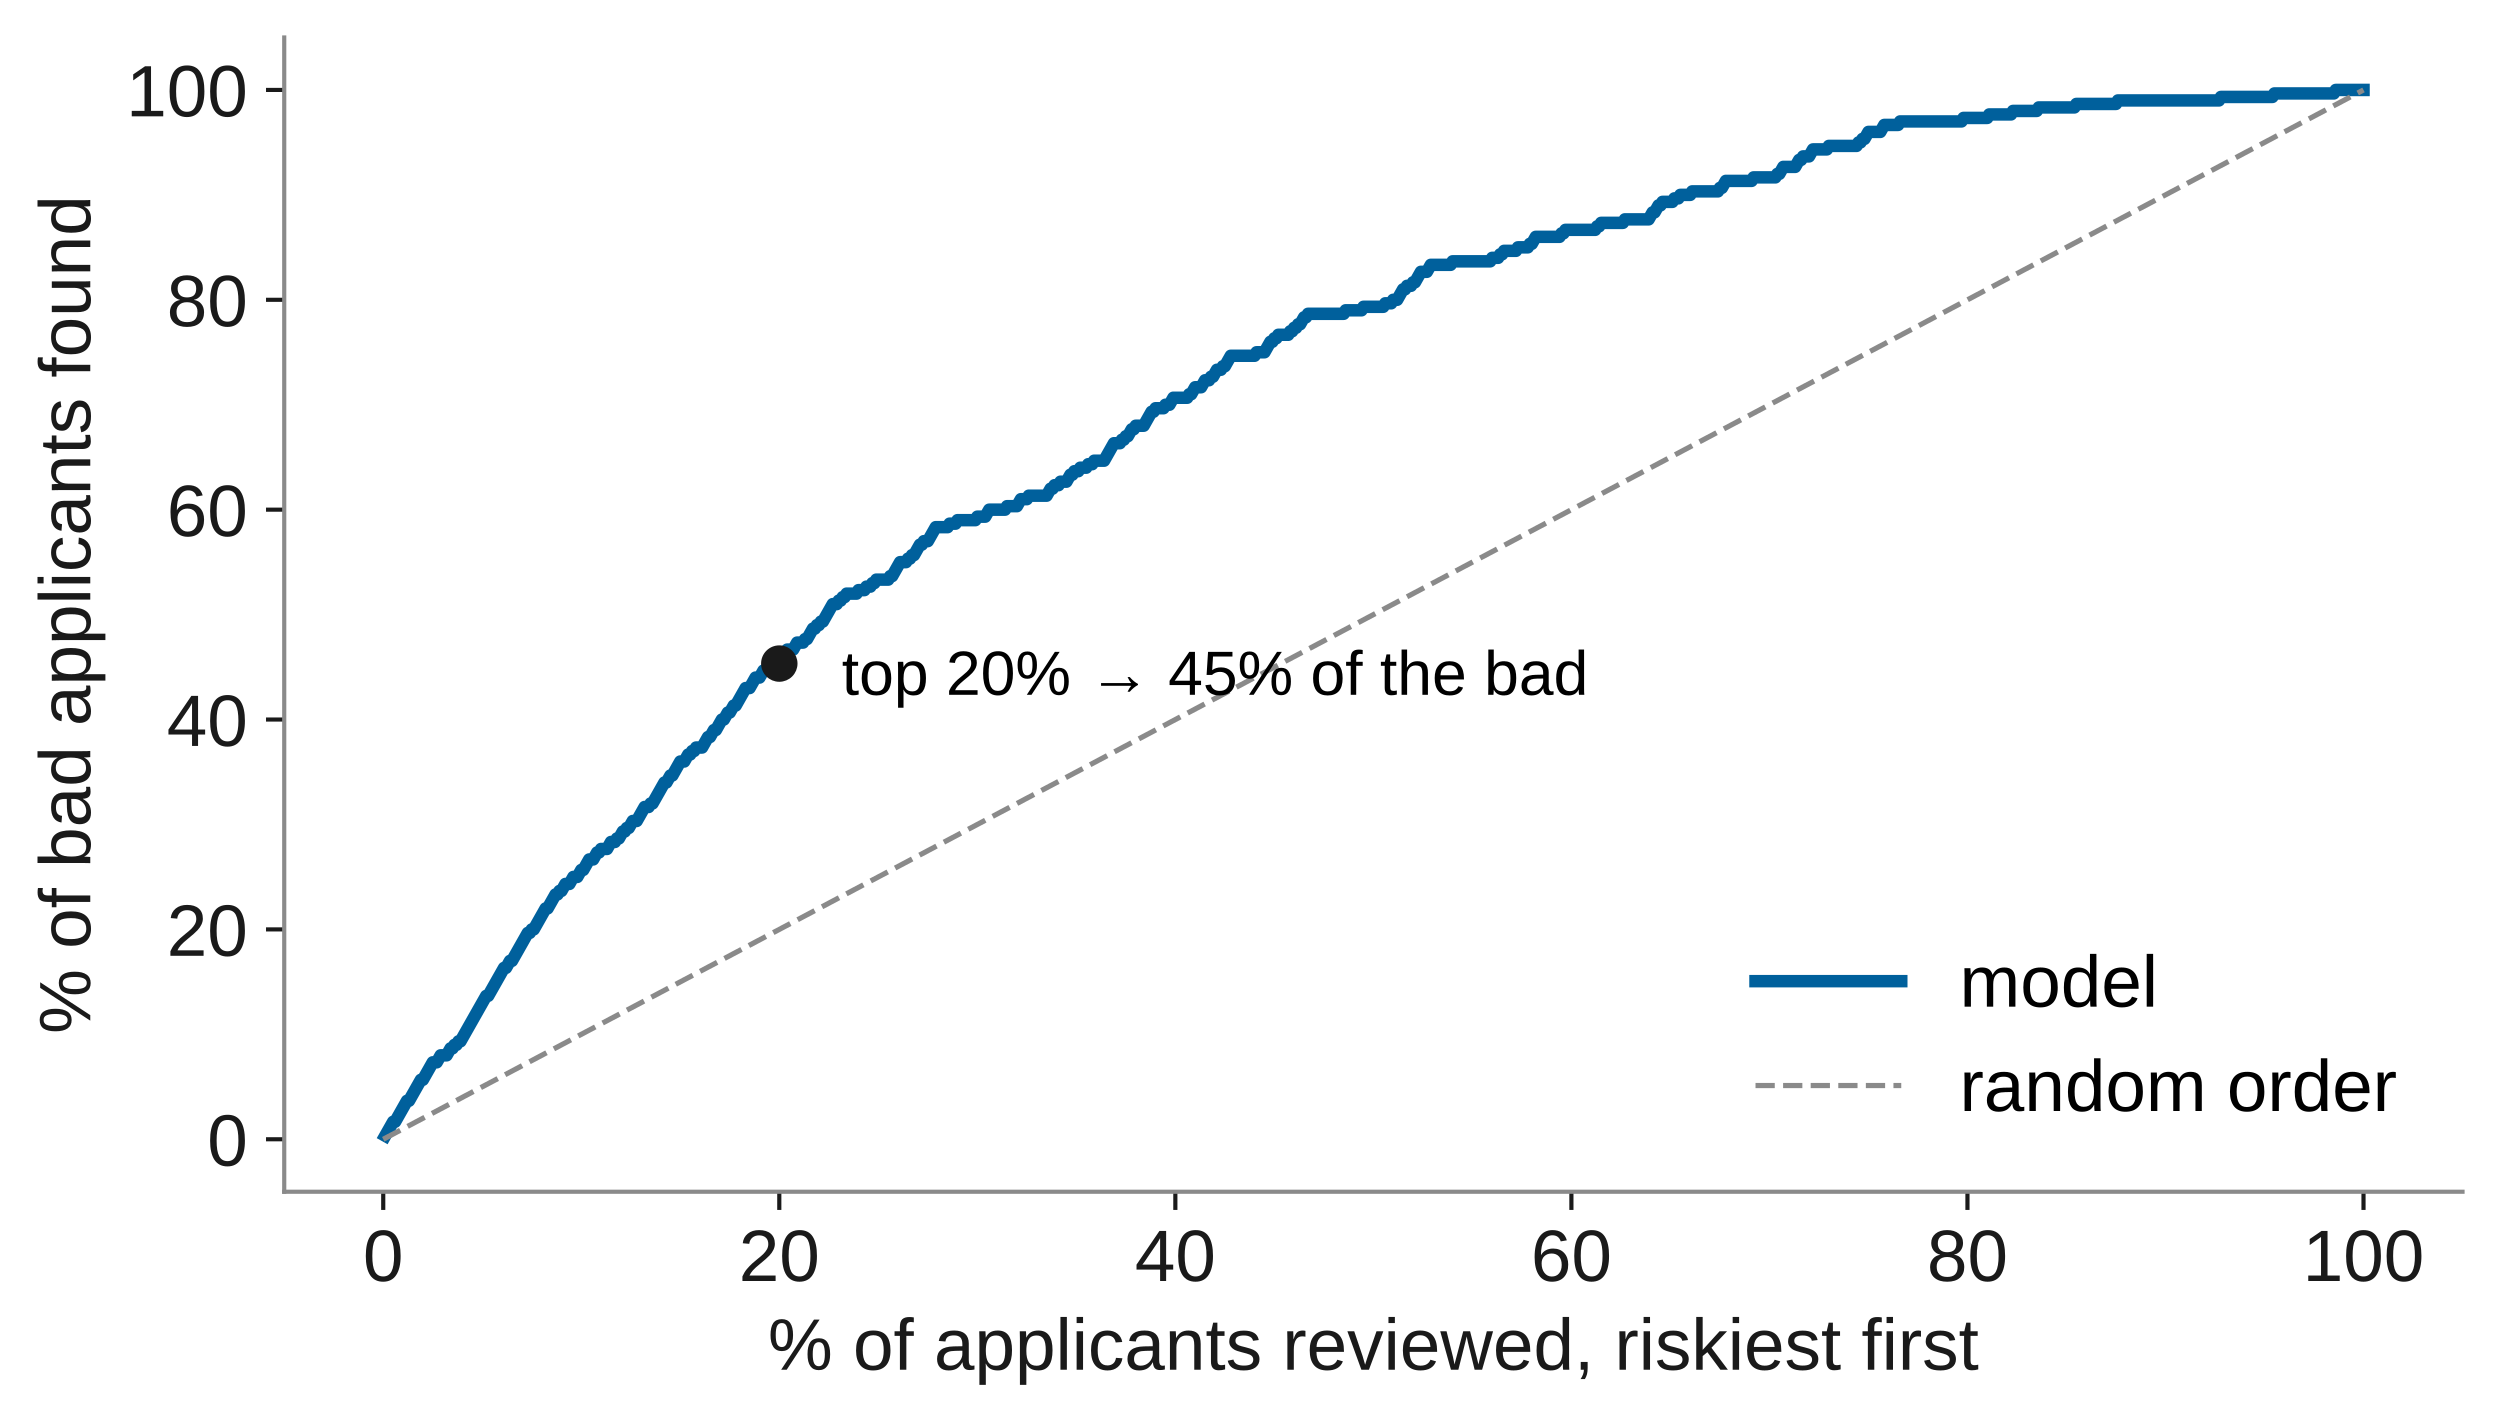
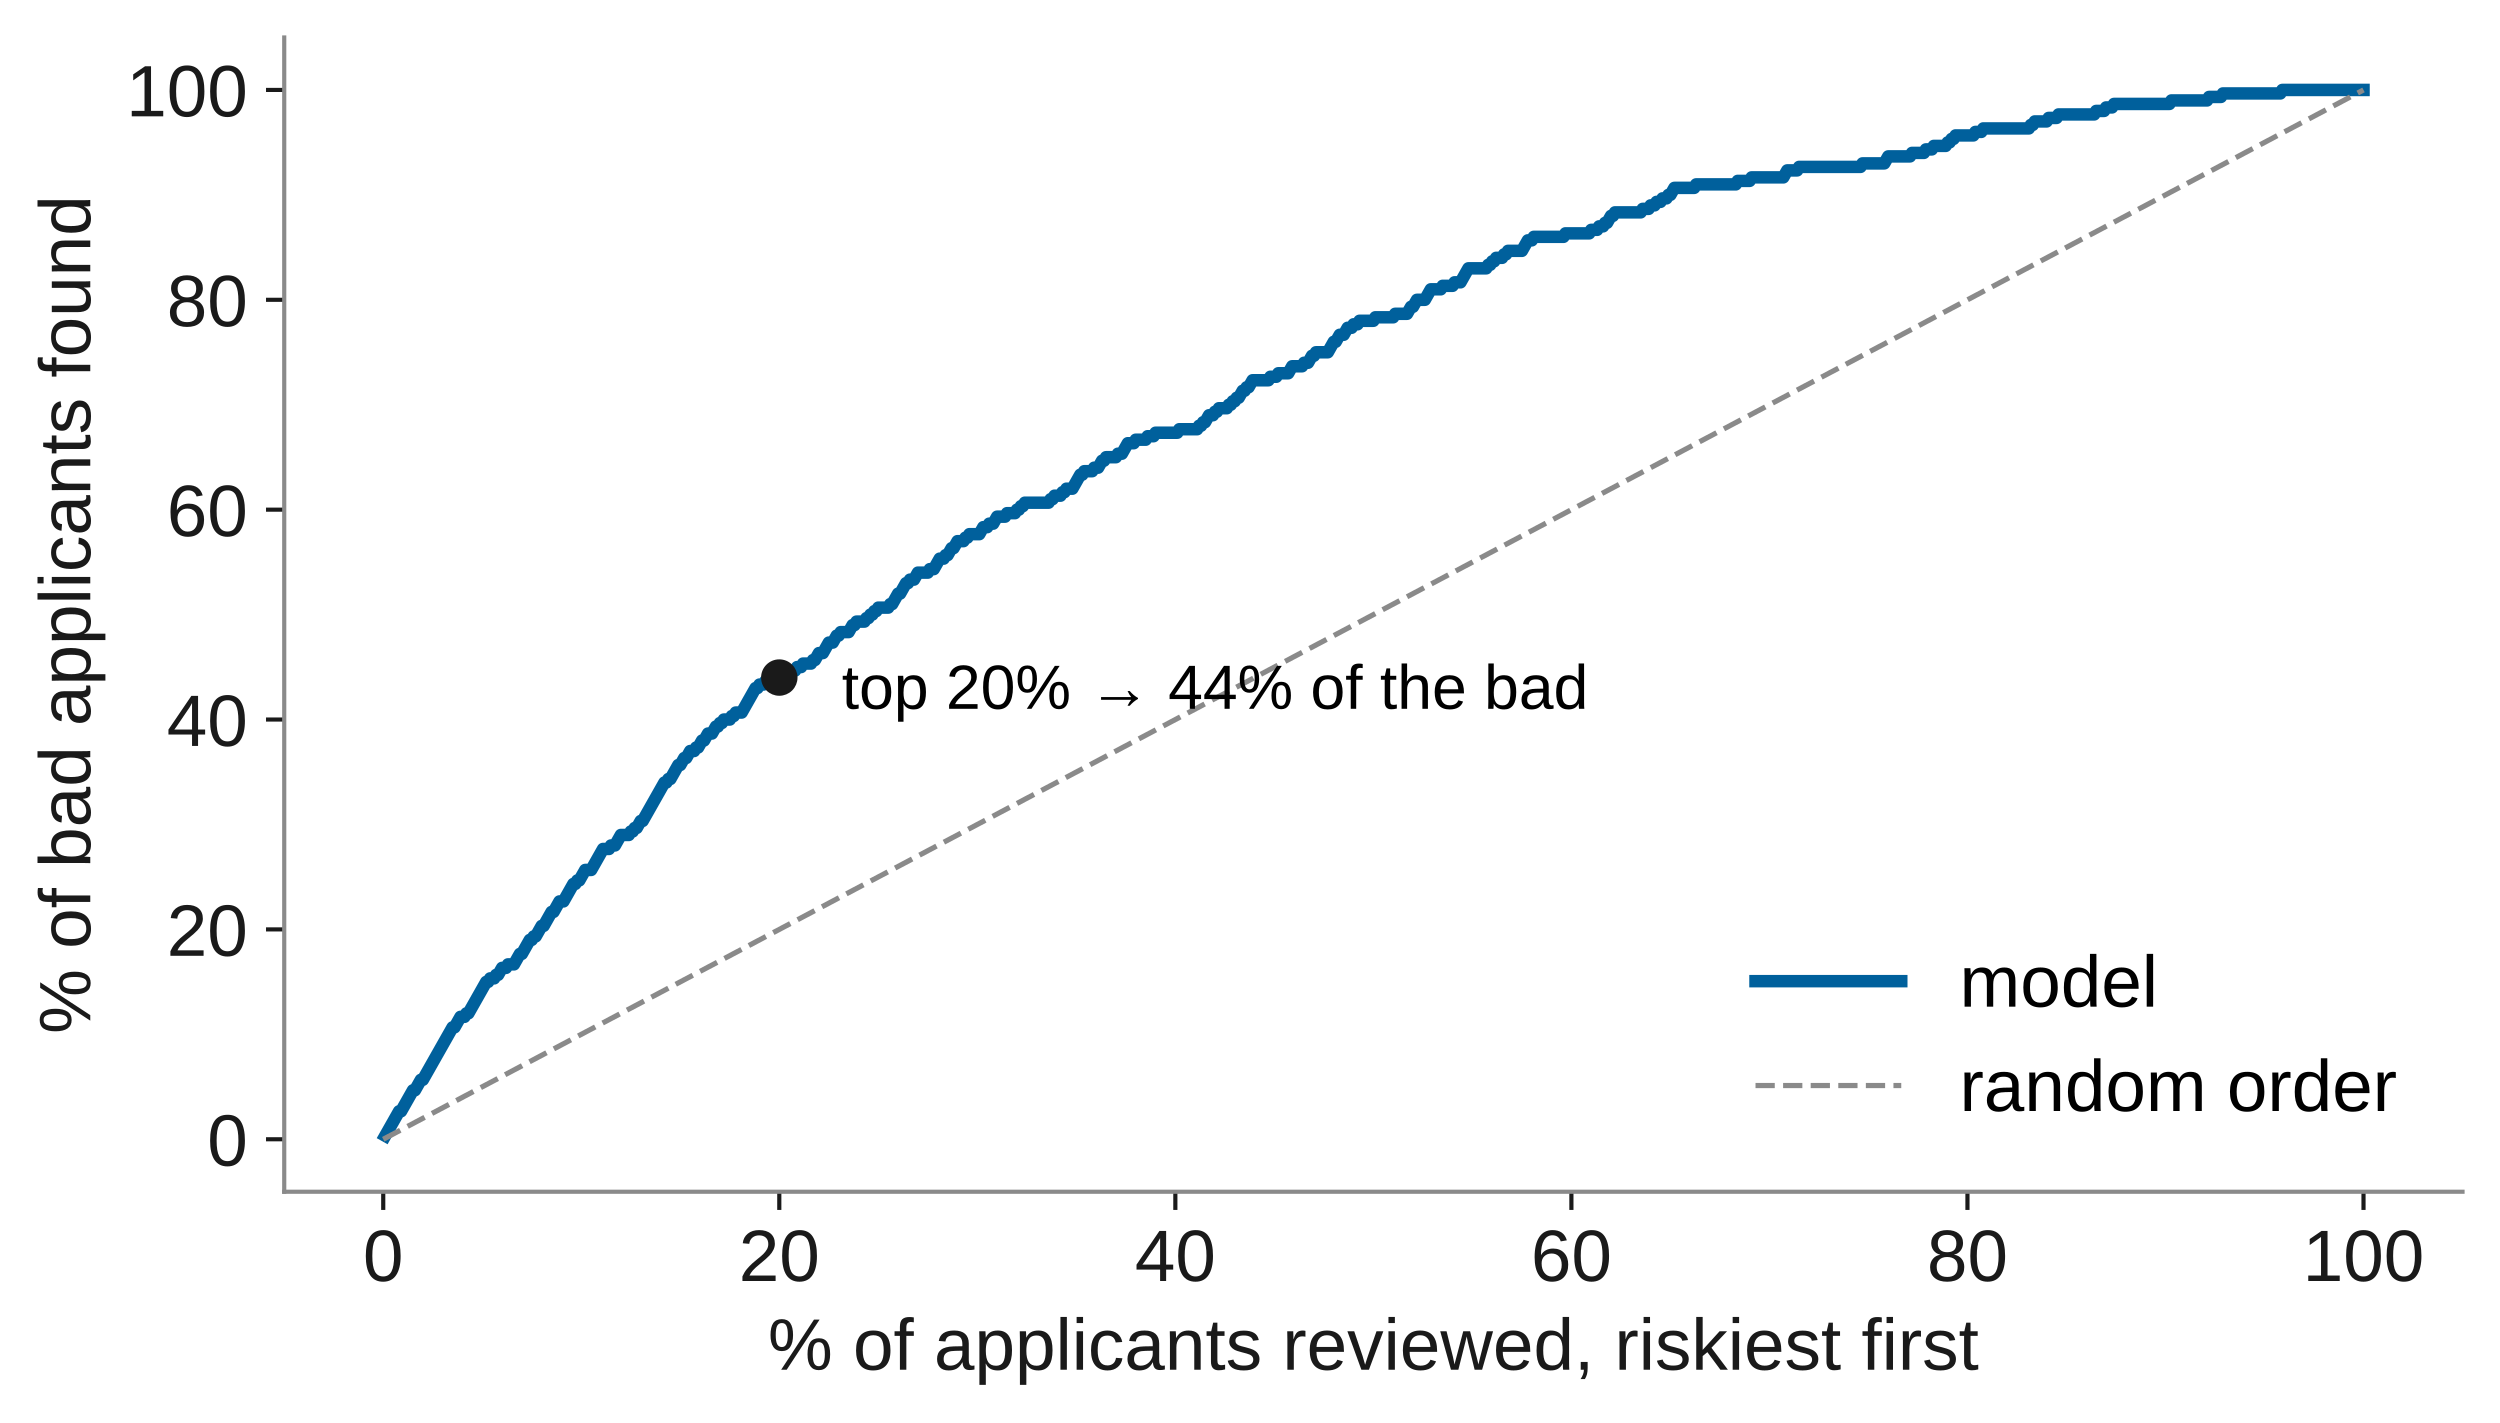
<svg xmlns="http://www.w3.org/2000/svg" xmlns:xlink="http://www.w3.org/1999/xlink" width="480.307pt" height="273.261pt" viewBox="0 0 480.307 273.261" version="1.1">
  <defs>
    <style type="text/css">*{stroke-linejoin: round; stroke-linecap: butt}</style>
  </defs>
  <g id="figure_1">
    <g id="patch_1">
      <path d="M 0 273.261  L 480.307 273.261  L 480.307 0  L 0 0  L 0 273.261  z " style="fill: none" />
    </g>
    <g id="axes_1">
      <g id="patch_2">
        <path d="M 54.607 228.96  L 473.107 228.96  L 473.107 7.2  L 54.607 7.2  L 54.607 228.96  z " style="fill: none" />
      </g>
      <g id="matplotlib.axis_1">
        <g id="xtick_1">
          <g id="line2d_1">
            <defs>
-               <path id="m9b3b1b7a77" d="M 0 0  L 0 3.5  " style="stroke: #1a1a1a; stroke-width: 0.8" />
+               <path id="m2d9090ad83" d="M 0 0  L 0 3.5  " style="stroke: #1a1a1a; stroke-width: 0.8" />
            </defs>
            <g>
-               <use xlink:href="#m9b3b1b7a77" x="73.629" y="228.96" style="fill: #1a1a1a; stroke: #1a1a1a; stroke-width: 0.8" />
+               <use xlink:href="#m2d9090ad83" x="73.629" y="228.96" style="fill: #1a1a1a; stroke: #1a1a1a; stroke-width: 0.8" />
            </g>
          </g>
          <g id="text_1">
            <text style="fill: #1a1a1a; font: 14px 'Arimo', 'Liberation Sans', 'Arial', 'DejaVu Sans', sans-serif; text-anchor: middle" x="73.629" y="246.106" transform="rotate(-0 73.62929 246.1056)">0</text>
          </g>
        </g>
        <g id="xtick_2">
          <g id="line2d_2">
            <g>
-               <use xlink:href="#m9b3b1b7a77" x="149.72" y="228.96" style="fill: #1a1a1a; stroke: #1a1a1a; stroke-width: 0.8" />
+               <use xlink:href="#m2d9090ad83" x="149.72" y="228.96" style="fill: #1a1a1a; stroke: #1a1a1a; stroke-width: 0.8" />
            </g>
          </g>
          <g id="text_2">
            <text style="fill: #1a1a1a; font: 14px 'Arimo', 'Liberation Sans', 'Arial', 'DejaVu Sans', sans-serif; text-anchor: middle" x="149.72" y="246.106" transform="rotate(-0 149.7202 246.1056)">20</text>
          </g>
        </g>
        <g id="xtick_3">
          <g id="line2d_3">
            <g>
-               <use xlink:href="#m9b3b1b7a77" x="225.811" y="228.96" style="fill: #1a1a1a; stroke: #1a1a1a; stroke-width: 0.8" />
+               <use xlink:href="#m2d9090ad83" x="225.811" y="228.96" style="fill: #1a1a1a; stroke: #1a1a1a; stroke-width: 0.8" />
            </g>
          </g>
          <g id="text_3">
            <text style="fill: #1a1a1a; font: 14px 'Arimo', 'Liberation Sans', 'Arial', 'DejaVu Sans', sans-serif; text-anchor: middle" x="225.811" y="246.106" transform="rotate(-0 225.8111 246.1056)">40</text>
          </g>
        </g>
        <g id="xtick_4">
          <g id="line2d_4">
            <g>
-               <use xlink:href="#m9b3b1b7a77" x="301.902" y="228.96" style="fill: #1a1a1a; stroke: #1a1a1a; stroke-width: 0.8" />
+               <use xlink:href="#m2d9090ad83" x="301.902" y="228.96" style="fill: #1a1a1a; stroke: #1a1a1a; stroke-width: 0.8" />
            </g>
          </g>
          <g id="text_4">
            <text style="fill: #1a1a1a; font: 14px 'Arimo', 'Liberation Sans', 'Arial', 'DejaVu Sans', sans-serif; text-anchor: middle" x="301.902" y="246.106" transform="rotate(-0 301.902 246.1056)">60</text>
          </g>
        </g>
        <g id="xtick_5">
          <g id="line2d_5">
            <g>
-               <use xlink:href="#m9b3b1b7a77" x="377.993" y="228.96" style="fill: #1a1a1a; stroke: #1a1a1a; stroke-width: 0.8" />
+               <use xlink:href="#m2d9090ad83" x="377.993" y="228.96" style="fill: #1a1a1a; stroke: #1a1a1a; stroke-width: 0.8" />
            </g>
          </g>
          <g id="text_5">
            <text style="fill: #1a1a1a; font: 14px 'Arimo', 'Liberation Sans', 'Arial', 'DejaVu Sans', sans-serif; text-anchor: middle" x="377.993" y="246.106" transform="rotate(-0 377.9929 246.1056)">80</text>
          </g>
        </g>
        <g id="xtick_6">
          <g id="line2d_6">
            <g>
-               <use xlink:href="#m9b3b1b7a77" x="454.084" y="228.96" style="fill: #1a1a1a; stroke: #1a1a1a; stroke-width: 0.8" />
+               <use xlink:href="#m2d9090ad83" x="454.084" y="228.96" style="fill: #1a1a1a; stroke: #1a1a1a; stroke-width: 0.8" />
            </g>
          </g>
          <g id="text_6">
            <text style="fill: #1a1a1a; font: 14px 'Arimo', 'Liberation Sans', 'Arial', 'DejaVu Sans', sans-serif; text-anchor: middle" x="454.084" y="246.106" transform="rotate(-0 454.0838 246.1056)">100</text>
          </g>
        </g>
        <g id="text_7">
          <text style="fill: #1a1a1a; font: 14px 'Arimo', 'Liberation Sans', 'Arial', 'DejaVu Sans', sans-serif; text-anchor: middle" x="263.857" y="263.156" transform="rotate(-0 263.8566 263.1562)">% of applicants reviewed, riskiest first</text>
        </g>
      </g>
      <g id="matplotlib.axis_2">
        <g id="ytick_1">
          <g id="line2d_7">
            <defs>
-               <path id="mfb8b06db43" d="M 0 0  L -3.5 0  " style="stroke: #1a1a1a; stroke-width: 0.8" />
+               <path id="mb01ae9fd6b" d="M 0 0  L -3.5 0  " style="stroke: #1a1a1a; stroke-width: 0.8" />
            </defs>
            <g>
-               <use xlink:href="#mfb8b06db43" x="54.607" y="218.88" style="fill: #1a1a1a; stroke: #1a1a1a; stroke-width: 0.8" />
+               <use xlink:href="#mb01ae9fd6b" x="54.607" y="218.88" style="fill: #1a1a1a; stroke: #1a1a1a; stroke-width: 0.8" />
            </g>
          </g>
          <g id="text_8">
            <text style="fill: #1a1a1a; font: 14px 'Arimo', 'Liberation Sans', 'Arial', 'DejaVu Sans', sans-serif; text-anchor: end" x="47.607" y="223.953" transform="rotate(-0 47.60656 223.9528)">0</text>
          </g>
        </g>
        <g id="ytick_2">
          <g id="line2d_8">
            <g>
-               <use xlink:href="#mfb8b06db43" x="54.607" y="178.56" style="fill: #1a1a1a; stroke: #1a1a1a; stroke-width: 0.8" />
+               <use xlink:href="#mb01ae9fd6b" x="54.607" y="178.56" style="fill: #1a1a1a; stroke: #1a1a1a; stroke-width: 0.8" />
            </g>
          </g>
          <g id="text_9">
            <text style="fill: #1a1a1a; font: 14px 'Arimo', 'Liberation Sans', 'Arial', 'DejaVu Sans', sans-serif; text-anchor: end" x="47.607" y="183.633" transform="rotate(-0 47.60656 183.6328)">20</text>
          </g>
        </g>
        <g id="ytick_3">
          <g id="line2d_9">
            <g>
-               <use xlink:href="#mfb8b06db43" x="54.607" y="138.24" style="fill: #1a1a1a; stroke: #1a1a1a; stroke-width: 0.8" />
+               <use xlink:href="#mb01ae9fd6b" x="54.607" y="138.24" style="fill: #1a1a1a; stroke: #1a1a1a; stroke-width: 0.8" />
            </g>
          </g>
          <g id="text_10">
            <text style="fill: #1a1a1a; font: 14px 'Arimo', 'Liberation Sans', 'Arial', 'DejaVu Sans', sans-serif; text-anchor: end" x="47.607" y="143.313" transform="rotate(-0 47.60656 143.3128)">40</text>
          </g>
        </g>
        <g id="ytick_4">
          <g id="line2d_10">
            <g>
-               <use xlink:href="#mfb8b06db43" x="54.607" y="97.92" style="fill: #1a1a1a; stroke: #1a1a1a; stroke-width: 0.8" />
+               <use xlink:href="#mb01ae9fd6b" x="54.607" y="97.92" style="fill: #1a1a1a; stroke: #1a1a1a; stroke-width: 0.8" />
            </g>
          </g>
          <g id="text_11">
            <text style="fill: #1a1a1a; font: 14px 'Arimo', 'Liberation Sans', 'Arial', 'DejaVu Sans', sans-serif; text-anchor: end" x="47.607" y="102.993" transform="rotate(-0 47.60656 102.9928)">60</text>
          </g>
        </g>
        <g id="ytick_5">
          <g id="line2d_11">
            <g>
-               <use xlink:href="#mfb8b06db43" x="54.607" y="57.6" style="fill: #1a1a1a; stroke: #1a1a1a; stroke-width: 0.8" />
+               <use xlink:href="#mb01ae9fd6b" x="54.607" y="57.6" style="fill: #1a1a1a; stroke: #1a1a1a; stroke-width: 0.8" />
            </g>
          </g>
          <g id="text_12">
            <text style="fill: #1a1a1a; font: 14px 'Arimo', 'Liberation Sans', 'Arial', 'DejaVu Sans', sans-serif; text-anchor: end" x="47.607" y="62.673" transform="rotate(-0 47.60656 62.67281)">80</text>
          </g>
        </g>
        <g id="ytick_6">
          <g id="line2d_12">
            <g>
-               <use xlink:href="#mfb8b06db43" x="54.607" y="17.28" style="fill: #1a1a1a; stroke: #1a1a1a; stroke-width: 0.8" />
+               <use xlink:href="#mb01ae9fd6b" x="54.607" y="17.28" style="fill: #1a1a1a; stroke: #1a1a1a; stroke-width: 0.8" />
            </g>
          </g>
          <g id="text_13">
            <text style="fill: #1a1a1a; font: 14px 'Arimo', 'Liberation Sans', 'Arial', 'DejaVu Sans', sans-serif; text-anchor: end" x="47.607" y="22.353" transform="rotate(-0 47.60656 22.35281)">100</text>
          </g>
        </g>
        <g id="text_14">
          <text style="fill: #1a1a1a; font: 14px 'Arimo', 'Liberation Sans', 'Arial', 'DejaVu Sans', sans-serif; text-anchor: middle" x="17.346" y="118.08" transform="rotate(-90 17.34562 118.08)">% of bad applicants found</text>
        </g>
      </g>
      <g id="line2d_13">
-         <path d="M 74.01 218.208  L 75.532 215.52  L 75.912 215.52  L 78.195 211.488  L 78.575 211.488  L 80.858 207.456  L 81.238 207.456  L 83.141 204.096  L 83.902 204.096  L 84.662 202.752  L 85.804 202.752  L 86.565 201.408  L 86.945 201.408  L 87.326 200.736  L 87.706 200.736  L 88.087 200.064  L 88.467 200.064  L 93.413 191.328  L 93.793 191.328  L 96.837 185.952  L 97.217 185.952  L 97.978 184.608  L 98.359 184.608  L 101.402 179.232  L 101.783 179.232  L 102.163 178.56  L 102.544 178.56  L 104.827 174.528  L 105.207 174.528  L 106.729 171.84  L 107.109 171.84  L 107.49 171.168  L 107.87 171.168  L 108.631 169.824  L 109.392 169.824  L 110.153 168.48  L 110.914 168.48  L 111.675 167.136  L 112.055 167.136  L 113.197 165.12  L 113.957 165.12  L 114.718 163.776  L 115.099 163.776  L 115.479 163.104  L 116.621 163.104  L 117.382 161.76  L 118.142 161.76  L 118.523 161.088  L 118.903 161.088  L 119.664 159.744  L 120.045 159.744  L 120.425 159.072  L 120.806 159.072  L 121.567 157.728  L 122.327 157.728  L 123.849 155.04  L 124.61 155.04  L 124.991 154.368  L 125.371 154.368  L 127.654 150.336  L 128.034 150.336  L 128.795 148.992  L 129.176 148.992  L 130.697 146.304  L 131.458 146.304  L 132.219 144.96  L 132.6 144.96  L 132.98 144.288  L 133.361 144.288  L 133.741 143.616  L 134.882 143.616  L 136.024 141.6  L 136.404 141.6  L 137.165 140.256  L 137.546 140.256  L 138.687 138.24  L 139.067 138.24  L 139.828 136.896  L 140.209 136.896  L 140.97 135.552  L 141.35 135.552  L 143.252 132.192  L 144.013 132.192  L 145.155 130.176  L 145.916 130.176  L 146.677 128.832  L 147.057 128.832  L 147.818 127.488  L 149.72 127.488  L 151.242 124.8  L 152.383 124.8  L 153.144 123.456  L 154.286 123.456  L 154.666 122.784  L 155.047 122.784  L 156.188 120.768  L 156.568 120.768  L 156.949 120.096  L 157.329 120.096  L 157.71 119.424  L 158.09 119.424  L 159.992 116.064  L 160.753 116.064  L 161.134 115.392  L 161.514 115.392  L 161.895 114.72  L 162.275 114.72  L 162.656 114.048  L 164.558 114.048  L 164.938 113.376  L 166.08 113.376  L 166.46 112.704  L 167.221 112.704  L 167.602 112.032  L 167.982 112.032  L 168.362 111.36  L 170.645 111.36  L 171.026 110.688  L 171.406 110.688  L 172.928 108  L 174.069 108  L 174.45 107.328  L 174.83 107.328  L 175.211 106.656  L 175.591 106.656  L 176.732 104.64  L 177.113 104.64  L 177.493 103.968  L 178.254 103.968  L 179.776 101.28  L 182.059 101.28  L 182.439 100.608  L 183.581 100.608  L 183.961 99.936  L 187.385 99.936  L 187.766 99.264  L 189.287 99.264  L 190.048 97.92  L 193.092 97.92  L 193.472 97.248  L 195.375 97.248  L 196.136 95.904  L 197.277 95.904  L 197.657 95.232  L 201.082 95.232  L 201.842 93.888  L 202.223 93.888  L 202.603 93.216  L 203.364 93.216  L 203.745 92.544  L 204.886 92.544  L 205.647 91.2  L 206.027 91.2  L 206.408 90.528  L 207.169 90.528  L 207.549 89.856  L 208.691 89.856  L 209.071 89.184  L 209.832 89.184  L 210.212 88.512  L 212.115 88.512  L 214.017 85.152  L 215.158 85.152  L 215.539 84.48  L 215.919 84.48  L 216.3 83.808  L 216.68 83.808  L 217.441 82.464  L 217.822 82.464  L 218.202 81.792  L 219.724 81.792  L 221.246 79.104  L 221.626 79.104  L 222.007 78.432  L 223.528 78.432  L 223.909 77.76  L 224.67 77.76  L 225.431 76.416  L 228.094 76.416  L 228.474 75.744  L 228.855 75.744  L 229.616 74.4  L 230.757 74.4  L 231.518 73.056  L 232.279 73.056  L 232.659 72.384  L 233.04 72.384  L 233.801 71.04  L 234.562 71.04  L 234.942 70.368  L 235.322 70.368  L 236.464 68.352  L 241.029 68.352  L 241.41 67.68  L 242.932 67.68  L 244.073 65.664  L 244.453 65.664  L 244.834 64.992  L 245.214 64.992  L 245.595 64.32  L 247.497 64.32  L 247.877 63.648  L 248.258 63.648  L 248.638 62.976  L 249.019 62.976  L 249.399 62.304  L 249.78 62.304  L 250.541 60.96  L 250.921 60.96  L 251.302 60.288  L 258.15 60.288  L 258.53 59.616  L 261.574 59.616  L 261.954 58.944  L 265.759 58.944  L 266.139 58.272  L 267.281 58.272  L 267.661 57.6  L 268.422 57.6  L 269.563 55.584  L 269.944 55.584  L 270.324 54.912  L 271.085 54.912  L 271.466 54.24  L 271.846 54.24  L 272.987 52.224  L 274.129 52.224  L 274.89 50.88  L 278.694 50.88  L 279.075 50.208  L 286.303 50.208  L 286.684 49.536  L 287.825 49.536  L 288.206 48.864  L 288.586 48.864  L 288.967 48.192  L 291.249 48.192  L 291.63 47.52  L 293.532 47.52  L 293.912 46.848  L 294.293 46.848  L 295.054 45.504  L 299.619 45.504  L 300 44.832  L 300.38 44.832  L 300.761 44.16  L 306.467 44.16  L 306.848 43.488  L 307.228 43.488  L 307.609 42.816  L 311.794 42.816  L 312.174 42.144  L 316.74 42.144  L 317.501 40.8  L 317.881 40.8  L 318.642 39.456  L 319.022 39.456  L 319.403 38.784  L 321.305 38.784  L 321.686 38.112  L 322.447 38.112  L 322.827 37.44  L 324.729 37.44  L 325.11 36.768  L 330.056 36.768  L 330.436 36.096  L 330.817 36.096  L 331.577 34.752  L 336.523 34.752  L 336.904 34.08  L 341.089 34.08  L 341.469 33.408  L 341.85 33.408  L 342.611 32.064  L 344.893 32.064  L 345.654 30.72  L 346.035 30.72  L 346.415 30.048  L 347.557 30.048  L 348.317 28.704  L 350.981 28.704  L 351.361 28.032  L 356.687 28.032  L 357.068 27.36  L 357.448 27.36  L 357.829 26.688  L 358.209 26.688  L 358.97 25.344  L 361.253 25.344  L 362.014 24  L 364.677 24  L 365.057 23.328  L 376.852 23.328  L 377.232 22.656  L 381.797 22.656  L 382.178 21.984  L 386.363 21.984  L 386.743 21.312  L 391.309 21.312  L 391.689 20.64  L 398.537 20.64  L 398.918 19.968  L 406.527 19.968  L 406.907 19.296  L 426.311 19.296  L 426.691 18.624  L 436.583 18.624  L 436.963 17.952  L 448.377 17.952  L 448.757 17.28  L 454.084 17.28  L 454.084 17.28  " clip-path="url(#p5917a00ca3)" style="fill: none; stroke: #00609c; stroke-width: 2.4; stroke-linecap: square" />
+         <path d="M 74.01 218.208  L 76.673 213.504  L 77.053 213.504  L 79.336 209.472  L 79.717 209.472  L 80.858 207.456  L 81.238 207.456  L 86.945 197.376  L 87.326 197.376  L 88.467 195.36  L 89.228 195.36  L 89.608 194.688  L 89.989 194.688  L 93.413 188.64  L 93.793 188.64  L 94.174 187.968  L 94.935 187.968  L 95.315 187.296  L 95.696 187.296  L 96.457 185.952  L 97.217 185.952  L 97.598 185.28  L 98.739 185.28  L 99.881 183.264  L 100.261 183.264  L 101.783 180.576  L 102.163 180.576  L 102.544 179.904  L 102.924 179.904  L 104.066 177.888  L 104.446 177.888  L 105.968 175.2  L 106.348 175.2  L 107.49 173.184  L 108.251 173.184  L 110.153 169.824  L 110.533 169.824  L 110.914 169.152  L 111.294 169.152  L 112.436 167.136  L 113.577 167.136  L 115.86 163.104  L 117.001 163.104  L 117.382 162.432  L 118.142 162.432  L 119.284 160.416  L 120.806 160.416  L 121.186 159.744  L 121.567 159.744  L 121.947 159.072  L 122.327 159.072  L 123.088 157.728  L 123.469 157.728  L 127.654 150.336  L 128.034 150.336  L 128.415 149.664  L 128.795 149.664  L 130.317 146.976  L 130.697 146.976  L 131.458 145.632  L 131.839 145.632  L 132.6 144.288  L 133.361 144.288  L 133.741 143.616  L 134.122 143.616  L 134.882 142.272  L 135.263 142.272  L 136.024 140.928  L 136.785 140.928  L 137.546 139.584  L 137.926 139.584  L 138.307 138.912  L 138.687 138.912  L 139.067 138.24  L 140.209 138.24  L 140.589 137.568  L 140.97 137.568  L 141.35 136.896  L 142.492 136.896  L 145.155 132.192  L 145.535 132.192  L 145.916 131.52  L 146.677 131.52  L 147.057 130.848  L 149.34 130.848  L 149.72 130.176  L 150.101 130.176  L 150.481 129.504  L 152.003 129.504  L 152.383 128.832  L 152.764 128.832  L 153.144 128.16  L 153.905 128.16  L 154.286 127.488  L 155.807 127.488  L 156.188 126.816  L 156.568 126.816  L 157.329 125.472  L 158.09 125.472  L 159.232 123.456  L 159.992 123.456  L 160.753 122.112  L 161.134 122.112  L 161.514 121.44  L 163.036 121.44  L 163.797 120.096  L 164.177 120.096  L 164.558 119.424  L 166.08 119.424  L 166.46 118.752  L 166.841 118.752  L 167.221 118.08  L 167.602 118.08  L 167.982 117.408  L 168.362 117.408  L 168.743 116.736  L 170.645 116.736  L 171.026 116.064  L 171.406 116.064  L 172.547 114.048  L 172.928 114.048  L 174.069 112.032  L 174.45 112.032  L 174.83 111.36  L 175.591 111.36  L 176.352 110.016  L 178.254 110.016  L 178.635 109.344  L 179.396 109.344  L 180.537 107.328  L 181.298 107.328  L 181.678 106.656  L 182.059 106.656  L 182.82 105.312  L 183.2 105.312  L 183.961 103.968  L 185.102 103.968  L 185.483 103.296  L 185.863 103.296  L 186.244 102.624  L 188.146 102.624  L 188.907 101.28  L 189.668 101.28  L 190.048 100.608  L 190.809 100.608  L 191.57 99.264  L 193.092 99.264  L 193.472 98.592  L 194.994 98.592  L 195.375 97.92  L 195.755 97.92  L 196.136 97.248  L 196.516 97.248  L 196.897 96.576  L 201.462 96.576  L 201.842 95.904  L 202.223 95.904  L 202.603 95.232  L 203.745 95.232  L 204.125 94.56  L 204.506 94.56  L 204.886 93.888  L 206.027 93.888  L 207.549 91.2  L 207.93 91.2  L 208.31 90.528  L 209.832 90.528  L 210.212 89.856  L 210.973 89.856  L 211.734 88.512  L 212.115 88.512  L 212.495 87.84  L 214.397 87.84  L 214.778 87.168  L 215.539 87.168  L 216.68 85.152  L 217.822 85.152  L 218.202 84.48  L 220.104 84.48  L 220.485 83.808  L 221.626 83.808  L 222.007 83.136  L 226.192 83.136  L 226.572 82.464  L 229.996 82.464  L 230.377 81.792  L 230.757 81.792  L 231.137 81.12  L 231.518 81.12  L 232.279 79.776  L 233.04 79.776  L 233.42 79.104  L 233.801 79.104  L 234.181 78.432  L 235.703 78.432  L 236.083 77.76  L 236.464 77.76  L 236.844 77.088  L 237.225 77.088  L 237.605 76.416  L 237.986 76.416  L 238.747 75.072  L 239.127 75.072  L 239.507 74.4  L 239.888 74.4  L 240.649 73.056  L 243.692 73.056  L 244.073 72.384  L 245.214 72.384  L 245.595 71.712  L 247.497 71.712  L 248.258 70.368  L 250.16 70.368  L 250.541 69.696  L 251.302 69.696  L 252.062 68.352  L 252.443 68.352  L 252.823 67.68  L 255.106 67.68  L 256.247 65.664  L 256.628 65.664  L 257.389 64.32  L 258.15 64.32  L 258.911 62.976  L 259.672 62.976  L 260.052 62.304  L 260.813 62.304  L 261.193 61.632  L 263.857 61.632  L 264.237 60.96  L 267.661 60.96  L 268.042 60.288  L 270.324 60.288  L 271.085 58.944  L 271.466 58.944  L 272.227 57.6  L 273.748 57.6  L 274.89 55.584  L 276.792 55.584  L 277.172 54.912  L 279.075 54.912  L 279.455 54.24  L 280.597 54.24  L 282.118 51.552  L 285.542 51.552  L 285.923 50.88  L 286.303 50.88  L 286.684 50.208  L 287.064 50.208  L 287.445 49.536  L 288.586 49.536  L 288.967 48.864  L 289.347 48.864  L 289.727 48.192  L 292.391 48.192  L 293.532 46.176  L 294.293 46.176  L 294.673 45.504  L 300.38 45.504  L 300.761 44.832  L 305.326 44.832  L 305.707 44.16  L 306.848 44.16  L 307.228 43.488  L 307.989 43.488  L 308.37 42.816  L 308.75 42.816  L 309.511 41.472  L 309.892 41.472  L 310.272 40.8  L 315.218 40.8  L 315.598 40.128  L 316.74 40.128  L 317.12 39.456  L 317.881 39.456  L 318.262 38.784  L 319.022 38.784  L 319.403 38.112  L 320.164 38.112  L 320.544 37.44  L 320.925 37.44  L 321.686 36.096  L 325.49 36.096  L 325.871 35.424  L 333.48 35.424  L 333.86 34.752  L 336.143 34.752  L 336.523 34.08  L 342.611 34.08  L 343.372 32.736  L 345.274 32.736  L 345.654 32.064  L 357.448 32.064  L 357.829 31.392  L 362.014 31.392  L 362.775 30.048  L 366.96 30.048  L 367.34 29.376  L 369.623 29.376  L 370.003 28.704  L 371.145 28.704  L 371.525 28.032  L 373.808 28.032  L 374.188 27.36  L 374.569 27.36  L 374.949 26.688  L 375.33 26.688  L 375.71 26.016  L 379.134 26.016  L 379.515 25.344  L 380.656 25.344  L 381.037 24.672  L 389.787 24.672  L 390.167 24  L 390.548 24  L 390.928 23.328  L 393.211 23.328  L 393.592 22.656  L 395.113 22.656  L 395.494 21.984  L 402.342 21.984  L 402.722 21.312  L 404.244 21.312  L 404.625 20.64  L 405.766 20.64  L 406.147 19.968  L 416.799 19.968  L 417.18 19.296  L 424.028 19.296  L 424.408 18.624  L 426.691 18.624  L 427.072 17.952  L 438.105 17.952  L 438.485 17.28  L 454.084 17.28  L 454.084 17.28  " clip-path="url(#pf9241e26c9)" style="fill: none; stroke: #00609c; stroke-width: 2.4; stroke-linecap: square" />
      </g>
      <g id="line2d_14">
-         <path d="M 73.629 218.88  L 454.084 17.28  " clip-path="url(#p5917a00ca3)" style="fill: none; stroke-dasharray: 3.7,1.6; stroke-dashoffset: 0; stroke: #8a8a8a" />
+         <path d="M 73.629 218.88  L 454.084 17.28  " clip-path="url(#pf9241e26c9)" style="fill: none; stroke-dasharray: 3.7,1.6; stroke-dashoffset: 0; stroke: #8a8a8a" />
      </g>
      <g id="line2d_15">
        <defs>
-           <path id="m4961724e7f" d="M 0 3  C 0.796 3 1.559 2.684 2.121 2.121  C 2.684 1.559 3 0.796 3 0  C 3 -0.796 2.684 -1.559 2.121 -2.121  C 1.559 -2.684 0.796 -3 0 -3  C -0.796 -3 -1.559 -2.684 -2.121 -2.121  C -2.684 -1.559 -3 -0.796 -3 0  C -3 0.796 -2.684 1.559 -2.121 2.121  C -1.559 2.684 -0.796 3 0 3  z " style="stroke: #1a1a1a" />
+           <path id="mfa33cecd05" d="M 0 3  C 0.796 3 1.559 2.684 2.121 2.121  C 2.684 1.559 3 0.796 3 0  C 3 -0.796 2.684 -1.559 2.121 -2.121  C 1.559 -2.684 0.796 -3 0 -3  C -0.796 -3 -1.559 -2.684 -2.121 -2.121  C -2.684 -1.559 -3 -0.796 -3 0  C -3 0.796 -2.684 1.559 -2.121 2.121  C -1.559 2.684 -0.796 3 0 3  z " style="stroke: #1a1a1a" />
        </defs>
-         <g clip-path="url(#p5917a00ca3)">
-           <use xlink:href="#m4961724e7f" x="149.72" y="127.488" style="fill: #1a1a1a; stroke: #1a1a1a" />
+         <g clip-path="url(#pf9241e26c9)">
+           <use xlink:href="#mfa33cecd05" x="149.72" y="130.176" style="fill: #1a1a1a; stroke: #1a1a1a" />
        </g>
      </g>
      <g id="patch_3">
        <path d="M 54.607 228.96  L 54.607 7.2  " style="fill: none; stroke: #8a8a8a; stroke-width: 0.8; stroke-linejoin: miter; stroke-linecap: square" />
      </g>
      <g id="patch_4">
        <path d="M 54.607 228.96  L 473.107 228.96  " style="fill: none; stroke: #8a8a8a; stroke-width: 0.8; stroke-linejoin: miter; stroke-linecap: square" />
      </g>
      <g id="text_15">
-         <text style="font: 12px 'Arimo', 'Liberation Sans', 'Arial', 'DejaVu Sans', sans-serif; text-anchor: start" x="161.72" y="133.488" transform="rotate(-0 161.7202 133.488)">top 20% → 45% of the bad</text>
+         <text style="font: 12px 'Arimo', 'Liberation Sans', 'Arial', 'DejaVu Sans', sans-serif; text-anchor: start" x="161.72" y="136.176" transform="rotate(-0 161.7202 136.176)">top 20% → 44% of the bad</text>
      </g>
      <g id="legend_1">
        <g id="line2d_16">
          <path d="M 337.274 188.504  L 351.274 188.504  L 365.274 188.504  " style="fill: none; stroke: #00609c; stroke-width: 2.4; stroke-linecap: square" />
        </g>
        <g id="text_16">
          <text style="font: 14px 'Arimo', 'Liberation Sans', 'Arial', 'DejaVu Sans', sans-serif; text-anchor: start" x="376.474" y="193.404" transform="rotate(-0 376.4737 193.4044)">model</text>
        </g>
        <g id="line2d_17">
          <path d="M 337.274 208.555  L 351.274 208.555  L 365.274 208.555  " style="fill: none; stroke-dasharray: 3.7,1.6; stroke-dashoffset: 0; stroke: #8a8a8a" />
        </g>
        <g id="text_17">
          <text style="font: 14px 'Arimo', 'Liberation Sans', 'Arial', 'DejaVu Sans', sans-serif; text-anchor: start" x="376.474" y="213.455" transform="rotate(-0 376.4737 213.455)">random order</text>
        </g>
      </g>
    </g>
  </g>
  <defs>
-     <clipPath id="p5917a00ca3">
+     <clipPath id="pf9241e26c9">
      <rect x="54.607" y="7.2" width="418.5" height="221.76" />
    </clipPath>
  </defs>
</svg>
